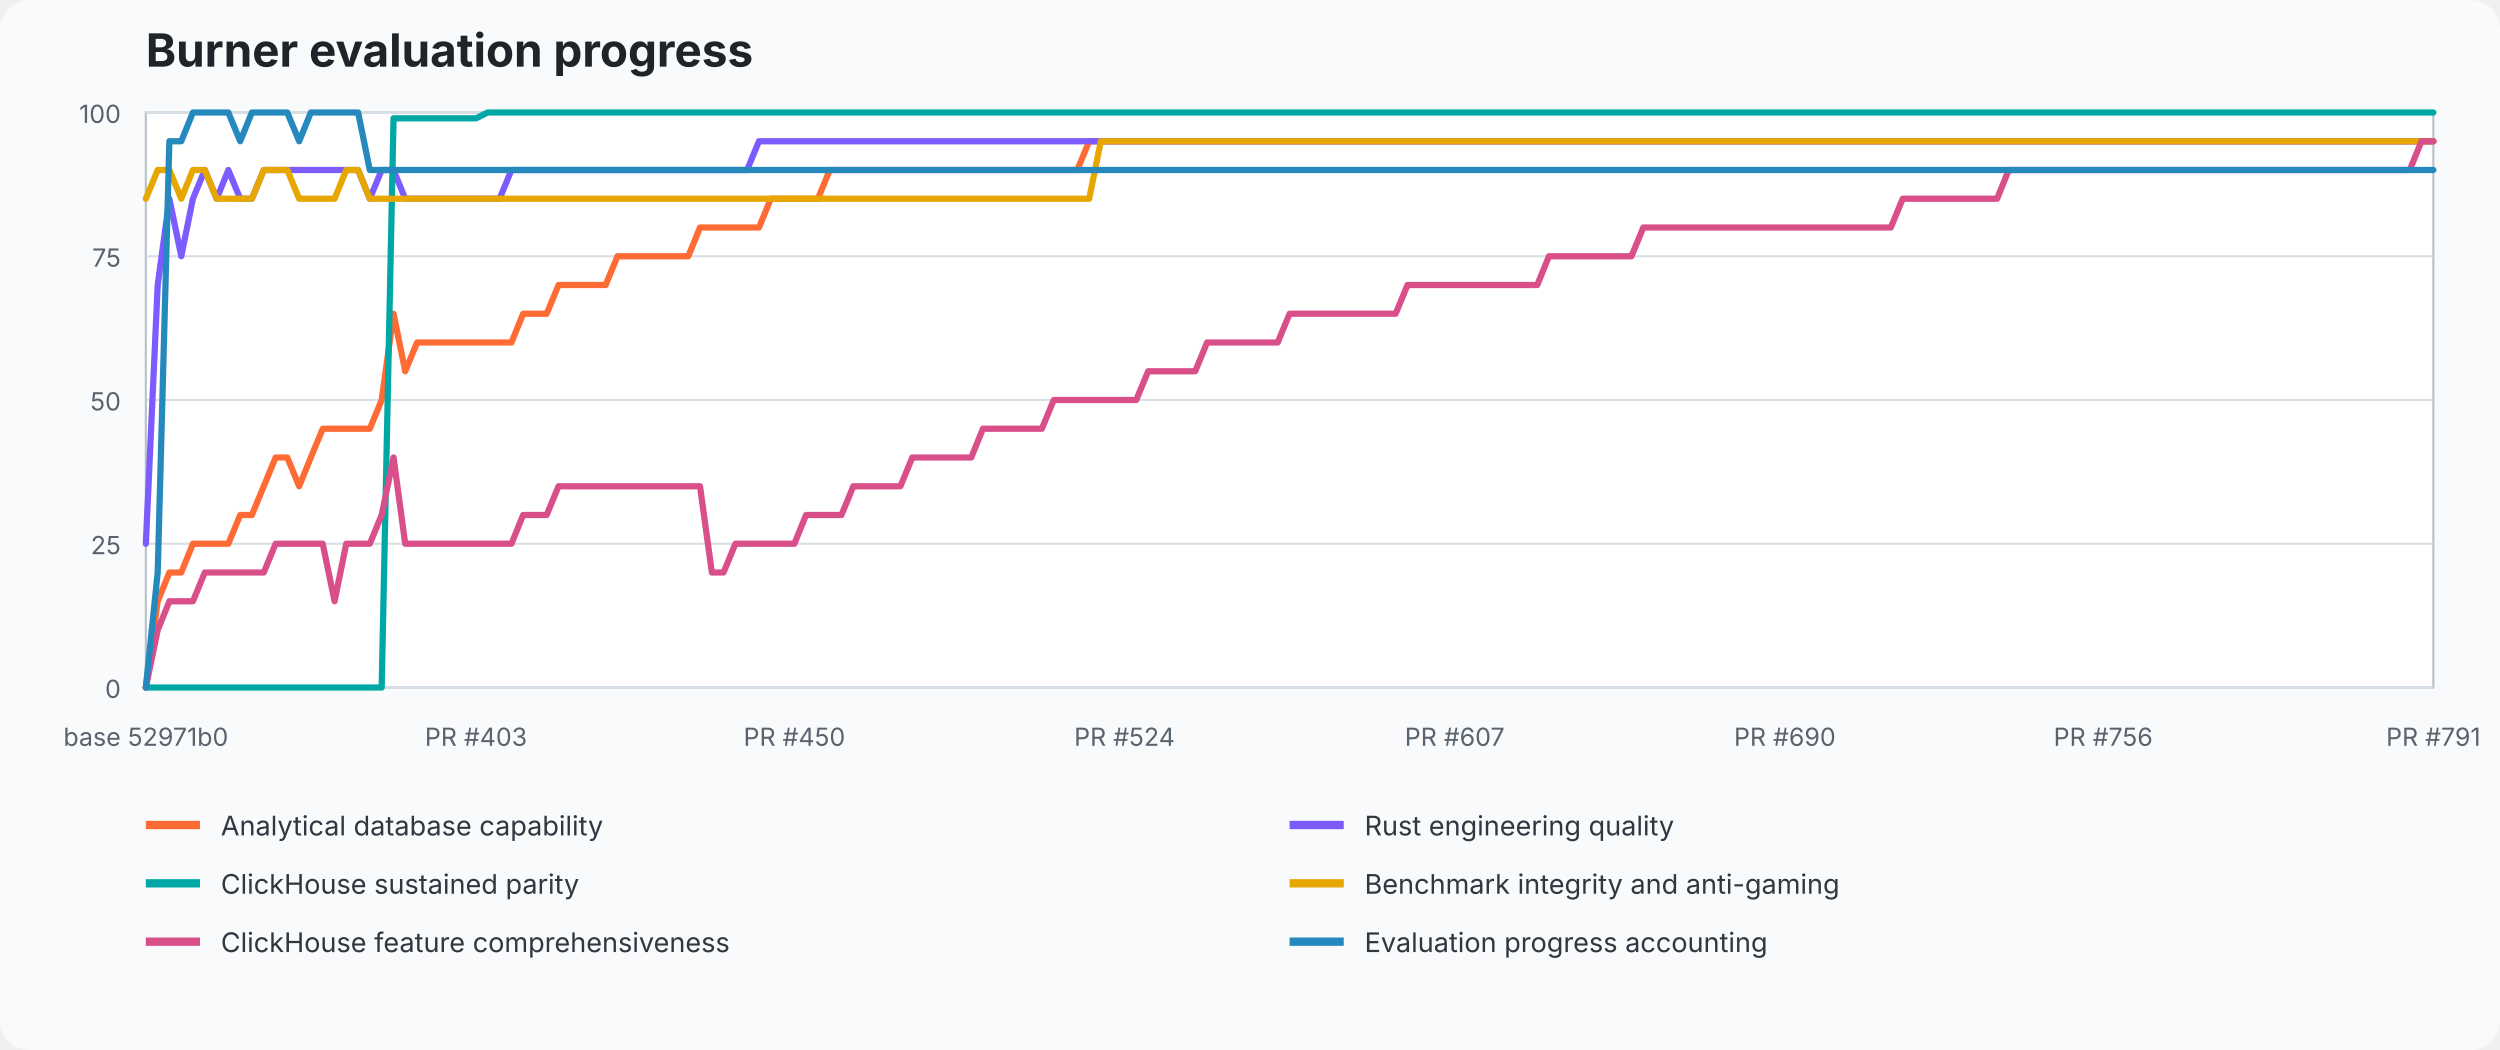
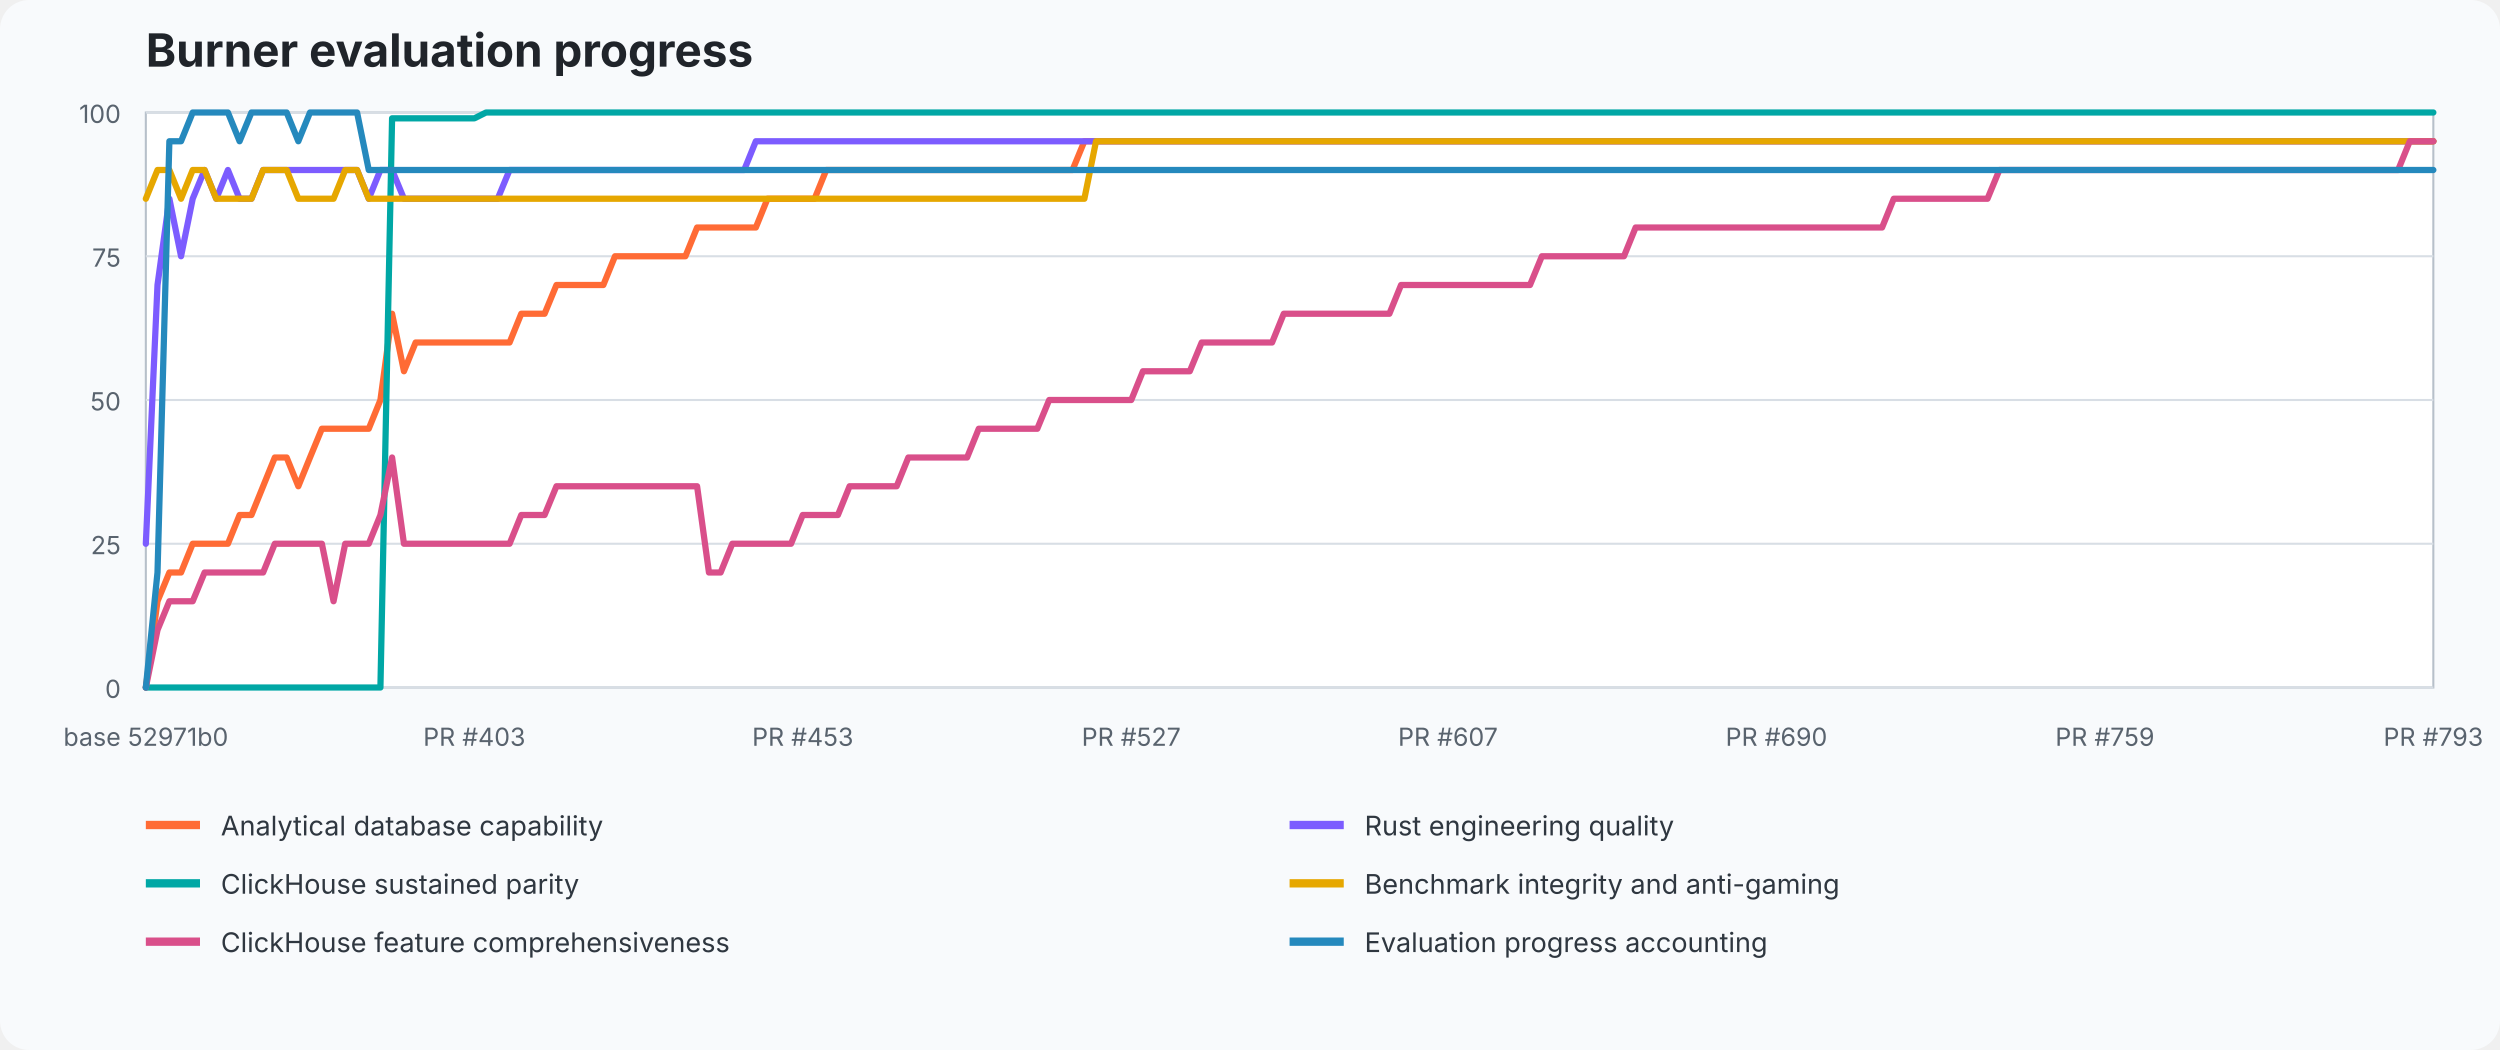
<svg xmlns="http://www.w3.org/2000/svg" width="1200" height="504" viewBox="0 0 1200 504" role="img" aria-labelledby="title desc">
  <style>text{font-family:ui-sans-serif,system-ui,-apple-system,BlinkMacSystemFont,"Segoe UI",sans-serif}.title{font-size:22px;font-weight:700;fill:#20242a}.axis{font-size:12px;fill:#59636e}.legend{font-size:13px;fill:#2f3740}.grid{stroke:#d8dee5;stroke-width:1}.plot{fill:#fff;stroke:#b7c0ca}</style>
  <rect width="100%" height="100%" fill="#f8fafc" rx="14" />
  <text x="70" y="32" class="title">Burner evaluation progress</text>
  <rect x="70" y="54" width="1098" height="276" class="plot" />
  <line x1="70" y1="330" x2="1168" y2="330" class="grid" />
  <text x="58" y="335" text-anchor="end" class="axis">0</text>
  <line x1="70" y1="261" x2="1168" y2="261" class="grid" />
  <text x="58" y="266" text-anchor="end" class="axis">25</text>
  <line x1="70" y1="192" x2="1168" y2="192" class="grid" />
  <text x="58" y="197" text-anchor="end" class="axis">50</text>
  <line x1="70" y1="123" x2="1168" y2="123" class="grid" />
  <text x="58" y="128" text-anchor="end" class="axis">75</text>
  <line x1="70" y1="54" x2="1168" y2="54" class="grid" />
  <text x="58" y="59" text-anchor="end" class="axis">100</text>
-   <polyline points="70.0,330.0 75.7,288.6 81.3,274.8 87.0,274.8 92.6,261.0 98.3,261.0 104.0,261.0 109.6,261.0 115.3,247.2 120.9,247.2 126.6,233.4 132.3,219.6 137.9,219.6 143.6,233.4 149.2,219.6 154.9,205.8 160.6,205.8 166.2,205.8 171.9,205.8 177.5,205.8 183.2,192.0 188.9,150.6 194.5,178.2 200.2,164.4 205.8,164.4 211.5,164.4 217.2,164.4 222.8,164.4 228.5,164.4 234.1,164.4 239.8,164.4 245.5,164.4 251.1,150.6 256.8,150.6 262.4,150.6 268.1,136.8 273.8,136.8 279.4,136.8 285.1,136.8 290.7,136.8 296.4,123.0 302.1,123.0 307.7,123.0 313.4,123.0 319.0,123.0 324.7,123.0 330.4,123.0 336.0,109.2 341.7,109.2 347.3,109.2 353.0,109.2 358.6,109.2 364.3,109.2 370.0,95.4 375.6,95.4 381.3,95.4 386.9,95.4 392.6,95.4 398.3,81.6 403.9,81.6 409.6,81.6 415.2,81.6 420.9,81.6 426.6,81.6 432.2,81.6 437.9,81.6 443.5,81.6 449.2,81.6 454.9,81.6 460.5,81.6 466.2,81.6 471.8,81.6 477.5,81.6 483.2,81.6 488.8,81.6 494.5,81.6 500.1,81.6 505.8,81.6 511.5,81.6 517.1,81.6 522.8,67.8 528.4,67.8 534.1,67.8 539.8,67.8 545.4,67.8 551.1,67.8 556.7,67.8 562.4,67.8 568.1,67.8 573.7,67.8 579.4,67.8 585.0,67.8 590.7,67.8 596.4,67.8 602.0,67.8 607.7,67.8 613.3,67.8 619.0,67.8 624.7,67.8 630.3,67.8 636.0,67.8 641.6,67.8 647.3,67.8 653.0,67.8 658.6,67.8 664.3,67.8 669.9,67.8 675.6,67.8 681.3,67.8 686.9,67.8 692.6,67.8 698.2,67.8 703.9,67.8 709.6,67.8 715.2,67.8 720.9,67.8 726.5,67.8 732.2,67.8 737.9,67.8 743.5,67.8 749.2,67.8 754.8,67.8 760.5,67.8 766.2,67.8 771.8,67.8 777.5,67.8 783.1,67.8 788.8,67.8 794.5,67.8 800.1,67.8 805.8,67.8 811.4,67.8 817.1,67.8 822.8,67.8 828.4,67.8 834.1,67.8 839.7,67.8 845.4,67.8 851.1,67.8 856.7,67.8 862.4,67.8 868.0,67.8 873.7,67.8 879.4,67.8 885.0,67.8 890.7,67.8 896.3,67.8 902.0,67.8 907.6,67.8 913.3,67.8 919.0,67.8 924.6,67.8 930.3,67.8 935.9,67.8 941.6,67.8 947.3,67.8 952.9,67.8 958.6,67.8 964.2,67.8 969.9,67.8 975.6,67.8 981.2,67.8 986.9,67.8 992.5,67.8 998.2,67.8 1003.9,67.8 1009.5,67.8 1015.2,67.8 1020.8,67.8 1026.5,67.8 1032.2,67.8 1037.8,67.8 1043.5,67.8 1049.1,67.8 1054.8,67.8 1060.5,67.8 1066.1,67.8 1071.8,67.8 1077.4,67.8 1083.1,67.8 1088.8,67.8 1094.4,67.8 1100.1,67.8 1105.7,67.8 1111.4,67.8 1117.1,67.8 1122.7,67.8 1128.4,67.8 1134.0,67.8 1139.7,67.8 1145.4,67.8 1151.0,67.8 1156.7,67.8 1162.3,67.8 1168.0,67.8" fill="none" stroke="#ff6b35" stroke-width="3" stroke-linejoin="round" stroke-linecap="round" />
-   <polyline points="70.0,261.0 75.7,136.8 81.3,95.4 87.0,123.0 92.6,95.4 98.3,81.6 104.0,95.4 109.6,81.6 115.3,95.4 120.9,95.4 126.6,81.6 132.3,81.6 137.9,81.6 143.6,81.6 149.2,81.6 154.9,81.6 160.6,81.6 166.2,81.6 171.9,81.6 177.5,95.4 183.2,81.6 188.9,81.6 194.5,95.4 200.2,95.4 205.8,95.4 211.5,95.4 217.2,95.4 222.8,95.4 228.5,95.4 234.1,95.4 239.8,95.4 245.5,81.6 251.1,81.6 256.8,81.6 262.4,81.6 268.1,81.6 273.8,81.6 279.4,81.6 285.1,81.6 290.7,81.6 296.4,81.6 302.1,81.6 307.7,81.6 313.4,81.6 319.0,81.6 324.7,81.6 330.4,81.6 336.0,81.6 341.7,81.6 347.3,81.6 353.0,81.6 358.6,81.6 364.3,67.8 370.0,67.8 375.6,67.8 381.3,67.8 386.9,67.8 392.6,67.8 398.3,67.8 403.9,67.8 409.6,67.8 415.2,67.8 420.9,67.8 426.6,67.8 432.2,67.8 437.9,67.8 443.5,67.8 449.2,67.8 454.9,67.8 460.5,67.8 466.2,67.8 471.8,67.8 477.5,67.8 483.2,67.8 488.8,67.8 494.5,67.8 500.1,67.8 505.8,67.8 511.5,67.8 517.1,67.8 522.8,67.8 528.4,67.8 534.1,67.8 539.8,67.8 545.4,67.8 551.1,67.8 556.7,67.8 562.4,67.8 568.1,67.8 573.7,67.8 579.4,67.8 585.0,67.8 590.7,67.8 596.4,67.8 602.0,67.8 607.7,67.8 613.3,67.8 619.0,67.8 624.7,67.8 630.3,67.8 636.0,67.8 641.6,67.8 647.3,67.8 653.0,67.8 658.6,67.8 664.3,67.8 669.9,67.8 675.6,67.8 681.3,67.8 686.9,67.8 692.6,67.8 698.2,67.8 703.9,67.8 709.6,67.8 715.2,67.8 720.9,67.8 726.5,67.8 732.2,67.8 737.9,67.8 743.5,67.8 749.2,67.8 754.8,67.8 760.5,67.8 766.2,67.8 771.8,67.8 777.5,67.8 783.1,67.8 788.8,67.8 794.5,67.8 800.1,67.8 805.8,67.8 811.4,67.8 817.1,67.8 822.8,67.8 828.4,67.8 834.1,67.8 839.7,67.8 845.4,67.8 851.1,67.8 856.7,67.8 862.4,67.8 868.0,67.8 873.7,67.8 879.4,67.8 885.0,67.8 890.7,67.8 896.3,67.8 902.0,67.8 907.6,67.8 913.3,67.8 919.0,67.8 924.6,67.8 930.3,67.8 935.9,67.8 941.6,67.8 947.3,67.8 952.9,67.8 958.6,67.8 964.2,67.8 969.9,67.8 975.6,67.8 981.2,67.8 986.9,67.8 992.5,67.8 998.2,67.8 1003.9,67.8 1009.5,67.8 1015.2,67.8 1020.8,67.8 1026.5,67.8 1032.2,67.8 1037.8,67.8 1043.5,67.8 1049.1,67.8 1054.8,67.8 1060.5,67.8 1066.1,67.8 1071.8,67.8 1077.4,67.8 1083.1,67.8 1088.8,67.8 1094.4,67.8 1100.1,67.8 1105.7,67.8 1111.4,67.8 1117.1,67.8 1122.7,67.8 1128.4,67.8 1134.0,67.8 1139.7,67.8 1145.4,67.8 1151.0,67.8 1156.7,67.8 1162.3,67.8 1168.0,67.8" fill="none" stroke="#7c5cff" stroke-width="3" stroke-linejoin="round" stroke-linecap="round" />
-   <polyline points="70.0,330.0 75.7,330.0 81.3,330.0 87.0,330.0 92.6,330.0 98.3,330.0 104.0,330.0 109.6,330.0 115.3,330.0 120.9,330.0 126.6,330.0 132.3,330.0 137.9,330.0 143.6,330.0 149.2,330.0 154.9,330.0 160.6,330.0 166.2,330.0 171.9,330.0 177.5,330.0 183.2,330.0 188.9,56.8 194.5,56.8 200.2,56.8 205.8,56.8 211.5,56.8 217.2,56.8 222.8,56.8 228.5,56.8 234.1,54.0 239.8,54.0 245.5,54.0 251.1,54.0 256.8,54.0 262.4,54.0 268.1,54.0 273.8,54.0 279.4,54.0 285.1,54.0 290.7,54.0 296.4,54.0 302.1,54.0 307.7,54.0 313.4,54.0 319.0,54.0 324.7,54.0 330.4,54.0 336.0,54.0 341.7,54.0 347.3,54.0 353.0,54.0 358.6,54.0 364.3,54.0 370.0,54.0 375.6,54.0 381.3,54.0 386.9,54.0 392.6,54.0 398.3,54.0 403.9,54.0 409.6,54.0 415.2,54.0 420.9,54.0 426.6,54.0 432.2,54.0 437.9,54.0 443.5,54.0 449.2,54.0 454.9,54.0 460.5,54.0 466.2,54.0 471.8,54.0 477.5,54.0 483.2,54.0 488.8,54.0 494.5,54.0 500.1,54.0 505.8,54.0 511.5,54.0 517.1,54.0 522.8,54.0 528.4,54.0 534.1,54.0 539.8,54.0 545.4,54.0 551.1,54.0 556.7,54.0 562.4,54.0 568.1,54.0 573.7,54.0 579.4,54.0 585.0,54.0 590.7,54.0 596.4,54.0 602.0,54.0 607.7,54.0 613.3,54.0 619.0,54.0 624.7,54.0 630.3,54.0 636.0,54.0 641.6,54.0 647.3,54.0 653.0,54.0 658.6,54.0 664.3,54.0 669.9,54.0 675.6,54.0 681.3,54.0 686.9,54.0 692.6,54.0 698.2,54.0 703.9,54.0 709.6,54.0 715.2,54.0 720.9,54.0 726.5,54.0 732.2,54.0 737.9,54.0 743.5,54.0 749.2,54.0 754.8,54.0 760.5,54.0 766.2,54.0 771.8,54.0 777.5,54.0 783.1,54.0 788.8,54.0 794.5,54.0 800.1,54.0 805.8,54.0 811.4,54.0 817.1,54.0 822.8,54.0 828.4,54.0 834.1,54.0 839.7,54.0 845.4,54.0 851.1,54.0 856.7,54.0 862.4,54.0 868.0,54.0 873.7,54.0 879.4,54.0 885.0,54.0 890.7,54.0 896.3,54.0 902.0,54.0 907.6,54.0 913.3,54.0 919.0,54.0 924.6,54.0 930.3,54.0 935.9,54.0 941.6,54.0 947.3,54.0 952.9,54.0 958.6,54.0 964.2,54.0 969.9,54.0 975.6,54.0 981.2,54.0 986.9,54.0 992.5,54.0 998.2,54.0 1003.9,54.0 1009.5,54.0 1015.2,54.0 1020.8,54.0 1026.5,54.0 1032.2,54.0 1037.8,54.0 1043.5,54.0 1049.1,54.0 1054.8,54.0 1060.5,54.0 1066.1,54.0 1071.8,54.0 1077.4,54.0 1083.1,54.0 1088.8,54.0 1094.4,54.0 1100.1,54.0 1105.7,54.0 1111.4,54.0 1117.1,54.0 1122.7,54.0 1128.4,54.0 1134.0,54.0 1139.7,54.0 1145.4,54.0 1151.0,54.0 1156.7,54.0 1162.3,54.0 1168.0,54.0" fill="none" stroke="#00a7a5" stroke-width="3" stroke-linejoin="round" stroke-linecap="round" />
-   <polyline points="70.0,95.4 75.7,81.6 81.3,81.6 87.0,95.4 92.6,81.6 98.3,81.6 104.0,95.4 109.6,95.4 115.3,95.4 120.9,95.4 126.6,81.6 132.3,81.6 137.9,81.6 143.6,95.4 149.2,95.4 154.9,95.4 160.6,95.4 166.2,81.6 171.9,81.6 177.5,95.4 183.2,95.4 188.9,95.4 194.5,95.4 200.2,95.4 205.8,95.4 211.5,95.4 217.2,95.4 222.8,95.4 228.5,95.4 234.1,95.4 239.8,95.4 245.5,95.4 251.1,95.4 256.8,95.4 262.4,95.4 268.1,95.4 273.8,95.4 279.4,95.4 285.1,95.4 290.7,95.4 296.4,95.4 302.1,95.4 307.7,95.4 313.4,95.4 319.0,95.4 324.7,95.4 330.4,95.4 336.0,95.4 341.7,95.4 347.3,95.4 353.0,95.4 358.6,95.4 364.3,95.4 370.0,95.4 375.6,95.4 381.3,95.4 386.9,95.4 392.6,95.4 398.3,95.4 403.9,95.4 409.6,95.4 415.2,95.4 420.9,95.4 426.6,95.4 432.2,95.4 437.9,95.4 443.5,95.4 449.2,95.4 454.9,95.4 460.5,95.4 466.2,95.4 471.8,95.4 477.5,95.4 483.2,95.4 488.8,95.4 494.5,95.4 500.1,95.4 505.8,95.4 511.5,95.4 517.1,95.4 522.8,95.4 528.4,67.8 534.1,67.8 539.8,67.8 545.4,67.8 551.1,67.8 556.7,67.8 562.4,67.8 568.1,67.8 573.7,67.8 579.4,67.8 585.0,67.8 590.7,67.8 596.4,67.8 602.0,67.8 607.7,67.8 613.3,67.8 619.0,67.8 624.7,67.8 630.3,67.8 636.0,67.8 641.6,67.8 647.3,67.8 653.0,67.8 658.6,67.8 664.3,67.8 669.9,67.8 675.6,67.8 681.3,67.8 686.9,67.8 692.6,67.8 698.2,67.8 703.9,67.8 709.6,67.8 715.2,67.8 720.9,67.8 726.5,67.8 732.2,67.8 737.9,67.8 743.5,67.8 749.2,67.8 754.8,67.8 760.5,67.8 766.2,67.8 771.8,67.8 777.5,67.8 783.1,67.8 788.8,67.8 794.5,67.8 800.1,67.8 805.8,67.8 811.4,67.8 817.1,67.8 822.8,67.8 828.4,67.8 834.1,67.8 839.7,67.8 845.4,67.8 851.1,67.8 856.7,67.8 862.4,67.8 868.0,67.8 873.7,67.8 879.4,67.8 885.0,67.8 890.7,67.8 896.3,67.8 902.0,67.8 907.6,67.8 913.3,67.8 919.0,67.8 924.6,67.8 930.3,67.8 935.9,67.8 941.6,67.8 947.3,67.8 952.9,67.8 958.6,67.8 964.2,67.8 969.9,67.8 975.6,67.8 981.2,67.8 986.9,67.8 992.5,67.8 998.2,67.8 1003.9,67.8 1009.5,67.8 1015.2,67.8 1020.8,67.8 1026.5,67.8 1032.2,67.8 1037.8,67.8 1043.5,67.8 1049.1,67.8 1054.8,67.8 1060.5,67.8 1066.1,67.8 1071.8,67.8 1077.4,67.8 1083.1,67.8 1088.8,67.8 1094.4,67.8 1100.1,67.8 1105.7,67.8 1111.4,67.8 1117.1,67.8 1122.7,67.8 1128.4,67.8 1134.0,67.8 1139.7,67.8 1145.4,67.8 1151.0,67.8 1156.7,67.8 1162.3,67.8 1168.0,67.8" fill="none" stroke="#e6a700" stroke-width="3" stroke-linejoin="round" stroke-linecap="round" />
-   <polyline points="70.0,330.0 75.7,302.4 81.3,288.6 87.0,288.6 92.6,288.6 98.3,274.8 104.0,274.8 109.6,274.8 115.3,274.8 120.9,274.8 126.6,274.8 132.3,261.0 137.9,261.0 143.6,261.0 149.2,261.0 154.9,261.0 160.6,288.6 166.2,261.0 171.9,261.0 177.5,261.0 183.2,247.2 188.9,219.6 194.5,261.0 200.2,261.0 205.8,261.0 211.5,261.0 217.2,261.0 222.8,261.0 228.5,261.0 234.1,261.0 239.8,261.0 245.5,261.0 251.1,247.2 256.8,247.2 262.4,247.2 268.1,233.4 273.8,233.4 279.4,233.4 285.1,233.4 290.7,233.4 296.4,233.4 302.1,233.4 307.7,233.4 313.4,233.4 319.0,233.4 324.7,233.4 330.4,233.4 336.0,233.4 341.7,274.8 347.3,274.8 353.0,261.0 358.6,261.0 364.3,261.0 370.0,261.0 375.6,261.0 381.3,261.0 386.9,247.2 392.6,247.2 398.3,247.2 403.9,247.2 409.6,233.4 415.2,233.4 420.9,233.4 426.6,233.4 432.2,233.4 437.9,219.6 443.5,219.6 449.2,219.6 454.9,219.6 460.5,219.6 466.2,219.6 471.8,205.8 477.5,205.8 483.2,205.8 488.8,205.8 494.5,205.8 500.1,205.8 505.8,192.0 511.5,192.0 517.1,192.0 522.8,192.0 528.4,192.0 534.1,192.0 539.8,192.0 545.4,192.0 551.1,178.2 556.7,178.2 562.4,178.2 568.1,178.2 573.7,178.2 579.4,164.4 585.0,164.4 590.7,164.4 596.4,164.4 602.0,164.4 607.7,164.4 613.3,164.4 619.0,150.6 624.7,150.6 630.3,150.6 636.0,150.6 641.6,150.6 647.3,150.6 653.0,150.6 658.6,150.6 664.3,150.6 669.9,150.6 675.6,136.8 681.3,136.8 686.9,136.8 692.6,136.8 698.2,136.8 703.9,136.8 709.6,136.8 715.2,136.8 720.9,136.8 726.5,136.8 732.2,136.8 737.9,136.8 743.5,123.0 749.2,123.0 754.8,123.0 760.5,123.0 766.2,123.0 771.8,123.0 777.5,123.0 783.1,123.0 788.8,109.2 794.5,109.2 800.1,109.2 805.8,109.2 811.4,109.2 817.1,109.2 822.8,109.2 828.4,109.2 834.1,109.2 839.7,109.2 845.4,109.2 851.1,109.2 856.7,109.2 862.4,109.2 868.0,109.2 873.7,109.2 879.4,109.2 885.0,109.2 890.7,109.2 896.3,109.2 902.0,109.2 907.6,109.2 913.3,95.4 919.0,95.4 924.6,95.4 930.3,95.4 935.9,95.4 941.6,95.4 947.3,95.4 952.9,95.4 958.6,95.4 964.2,81.6 969.9,81.6 975.6,81.6 981.2,81.6 986.9,81.6 992.5,81.6 998.2,81.6 1003.9,81.6 1009.5,81.6 1015.2,81.6 1020.8,81.6 1026.5,81.6 1032.2,81.6 1037.8,81.6 1043.5,81.6 1049.1,81.6 1054.8,81.6 1060.5,81.6 1066.1,81.6 1071.8,81.6 1077.4,81.6 1083.1,81.6 1088.8,81.6 1094.4,81.6 1100.1,81.6 1105.7,81.6 1111.4,81.6 1117.1,81.6 1122.7,81.6 1128.4,81.6 1134.0,81.6 1139.7,81.6 1145.4,81.6 1151.0,81.6 1156.7,81.6 1162.3,67.8 1168.0,67.8" fill="none" stroke="#d94f8a" stroke-width="3" stroke-linejoin="round" stroke-linecap="round" />
-   <polyline points="70.0,330.0 75.7,274.8 81.3,67.8 87.0,67.8 92.6,54.0 98.3,54.0 104.0,54.0 109.6,54.0 115.3,67.8 120.9,54.0 126.6,54.0 132.3,54.0 137.9,54.0 143.6,67.8 149.2,54.0 154.9,54.0 160.6,54.0 166.2,54.0 171.9,54.0 177.5,81.6 183.2,81.6 188.9,81.6 194.5,81.6 200.2,81.6 205.8,81.6 211.5,81.6 217.2,81.6 222.8,81.6 228.5,81.6 234.1,81.6 239.8,81.6 245.5,81.6 251.1,81.6 256.8,81.6 262.4,81.6 268.1,81.6 273.8,81.6 279.4,81.6 285.1,81.6 290.7,81.6 296.4,81.6 302.1,81.6 307.7,81.6 313.4,81.6 319.0,81.6 324.7,81.6 330.4,81.6 336.0,81.6 341.7,81.6 347.3,81.6 353.0,81.6 358.6,81.6 364.3,81.6 370.0,81.6 375.6,81.6 381.3,81.6 386.9,81.6 392.6,81.6 398.3,81.6 403.9,81.6 409.6,81.6 415.2,81.6 420.9,81.6 426.6,81.6 432.2,81.6 437.9,81.6 443.5,81.6 449.2,81.6 454.9,81.6 460.5,81.6 466.2,81.6 471.8,81.6 477.5,81.6 483.2,81.6 488.8,81.6 494.5,81.6 500.1,81.6 505.8,81.6 511.5,81.6 517.1,81.6 522.8,81.6 528.4,81.6 534.1,81.6 539.8,81.6 545.4,81.6 551.1,81.6 556.7,81.6 562.4,81.6 568.1,81.6 573.7,81.6 579.4,81.6 585.0,81.6 590.7,81.6 596.4,81.6 602.0,81.6 607.7,81.6 613.3,81.6 619.0,81.6 624.7,81.6 630.3,81.6 636.0,81.6 641.6,81.6 647.3,81.6 653.0,81.6 658.6,81.6 664.3,81.6 669.9,81.6 675.6,81.6 681.3,81.6 686.9,81.6 692.6,81.6 698.2,81.6 703.9,81.6 709.6,81.6 715.2,81.6 720.9,81.6 726.5,81.6 732.2,81.6 737.9,81.6 743.5,81.6 749.2,81.6 754.8,81.6 760.5,81.6 766.2,81.6 771.8,81.6 777.5,81.6 783.1,81.6 788.8,81.6 794.5,81.6 800.1,81.6 805.8,81.6 811.4,81.6 817.1,81.6 822.8,81.6 828.4,81.6 834.1,81.6 839.7,81.6 845.4,81.6 851.1,81.6 856.7,81.6 862.4,81.6 868.0,81.6 873.7,81.6 879.4,81.6 885.0,81.6 890.7,81.6 896.3,81.6 902.0,81.6 907.6,81.6 913.3,81.6 919.0,81.6 924.6,81.6 930.3,81.6 935.9,81.6 941.6,81.6 947.3,81.6 952.9,81.6 958.6,81.6 964.2,81.6 969.9,81.6 975.6,81.6 981.2,81.6 986.9,81.6 992.5,81.6 998.2,81.6 1003.9,81.6 1009.5,81.6 1015.2,81.6 1020.8,81.6 1026.5,81.6 1032.2,81.6 1037.8,81.6 1043.5,81.6 1049.1,81.6 1054.8,81.6 1060.5,81.6 1066.1,81.6 1071.8,81.6 1077.4,81.6 1083.1,81.6 1088.8,81.6 1094.4,81.6 1100.1,81.6 1105.7,81.6 1111.4,81.6 1117.1,81.6 1122.7,81.6 1128.4,81.6 1134.0,81.6 1139.7,81.6 1145.4,81.6 1151.0,81.6 1156.7,81.6 1162.3,81.6 1168.0,81.6" fill="none" stroke="#2589bd" stroke-width="3" stroke-linejoin="round" stroke-linecap="round" />
+   <polyline points="70.0,330.0 75.6,288.6 81.3,274.8 86.9,274.8 92.5,261.0 98.2,261.0 103.8,261.0 109.4,261.0 115.0,247.2 120.7,247.2 126.3,233.4 131.9,219.6 137.6,219.6 143.2,233.4 148.8,219.6 154.5,205.8 160.1,205.8 165.7,205.8 171.4,205.8 177.0,205.8 182.6,192.0 188.2,150.6 193.9,178.2 199.5,164.4 205.1,164.4 210.8,164.4 216.4,164.4 222.0,164.4 227.7,164.4 233.3,164.4 238.9,164.4 244.6,164.4 250.2,150.6 255.8,150.6 261.4,150.6 267.1,136.8 272.7,136.8 278.3,136.8 284.0,136.8 289.6,136.8 295.2,123.0 300.9,123.0 306.5,123.0 312.1,123.0 317.8,123.0 323.4,123.0 329.0,123.0 334.6,109.2 340.3,109.2 345.9,109.2 351.5,109.2 357.2,109.2 362.8,109.2 368.4,95.4 374.1,95.4 379.7,95.4 385.3,95.4 391.0,95.4 396.6,81.6 402.2,81.6 407.8,81.6 413.5,81.6 419.1,81.6 424.7,81.6 430.4,81.6 436.0,81.6 441.6,81.6 447.3,81.6 452.9,81.6 458.5,81.6 464.2,81.6 469.8,81.6 475.4,81.6 481.0,81.6 486.7,81.6 492.3,81.6 497.9,81.6 503.6,81.6 509.2,81.6 514.8,81.6 520.5,67.8 526.1,67.8 531.7,67.8 537.4,67.8 543.0,67.8 548.6,67.8 554.2,67.8 559.9,67.8 565.5,67.8 571.1,67.8 576.8,67.8 582.4,67.8 588.0,67.8 593.7,67.8 599.3,67.8 604.9,67.8 610.6,67.8 616.2,67.8 621.8,67.8 627.4,67.8 633.1,67.8 638.7,67.8 644.3,67.8 650.0,67.8 655.6,67.8 661.2,67.8 666.9,67.8 672.5,67.8 678.1,67.8 683.8,67.8 689.4,67.8 695.0,67.8 700.6,67.8 706.3,67.8 711.9,67.8 717.5,67.8 723.2,67.8 728.8,67.8 734.4,67.8 740.1,67.8 745.7,67.8 751.3,67.8 757.0,67.8 762.6,67.8 768.2,67.8 773.8,67.8 779.5,67.8 785.1,67.8 790.7,67.8 796.4,67.8 802.0,67.8 807.6,67.8 813.3,67.8 818.9,67.8 824.5,67.8 830.2,67.8 835.8,67.8 841.4,67.8 847.0,67.8 852.7,67.8 858.3,67.8 863.9,67.8 869.6,67.8 875.2,67.8 880.8,67.8 886.5,67.8 892.1,67.8 897.7,67.8 903.4,67.8 909.0,67.8 914.6,67.8 920.2,67.8 925.9,67.8 931.5,67.8 937.1,67.8 942.8,67.8 948.4,67.8 954.0,67.8 959.7,67.8 965.3,67.8 970.9,67.8 976.6,67.8 982.2,67.8 987.8,67.8 993.4,67.8 999.1,67.8 1004.7,67.8 1010.3,67.8 1016.0,67.8 1021.6,67.8 1027.2,67.8 1032.9,67.8 1038.5,67.8 1044.1,67.8 1049.8,67.8 1055.4,67.8 1061.0,67.8 1066.6,67.8 1072.3,67.8 1077.9,67.8 1083.5,67.8 1089.2,67.8 1094.8,67.8 1100.4,67.8 1106.1,67.8 1111.7,67.8 1117.3,67.8 1123.0,67.8 1128.6,67.8 1134.2,67.8 1139.8,67.8 1145.5,67.8 1151.1,67.8 1156.7,67.8 1162.4,67.8 1168.0,67.8" fill="none" stroke="#ff6b35" stroke-width="3" stroke-linejoin="round" stroke-linecap="round" />
+   <polyline points="70.0,261.0 75.6,136.8 81.3,95.4 86.9,123.0 92.5,95.4 98.2,81.6 103.8,95.4 109.4,81.6 115.0,95.4 120.7,95.4 126.3,81.6 131.9,81.6 137.6,81.6 143.2,81.6 148.8,81.6 154.5,81.6 160.1,81.6 165.7,81.6 171.4,81.6 177.0,95.4 182.6,81.6 188.2,81.6 193.9,95.4 199.5,95.4 205.1,95.4 210.8,95.4 216.4,95.4 222.0,95.4 227.7,95.4 233.3,95.4 238.9,95.4 244.6,81.6 250.2,81.6 255.8,81.6 261.4,81.6 267.1,81.6 272.7,81.6 278.3,81.6 284.0,81.6 289.6,81.6 295.2,81.6 300.9,81.6 306.5,81.6 312.1,81.6 317.8,81.6 323.4,81.6 329.0,81.6 334.6,81.6 340.3,81.6 345.9,81.6 351.5,81.6 357.2,81.6 362.8,67.8 368.4,67.8 374.1,67.8 379.7,67.8 385.3,67.8 391.0,67.8 396.6,67.8 402.2,67.8 407.8,67.8 413.5,67.8 419.1,67.8 424.7,67.8 430.4,67.8 436.0,67.8 441.6,67.8 447.3,67.8 452.9,67.8 458.5,67.8 464.2,67.8 469.8,67.8 475.4,67.8 481.0,67.8 486.7,67.8 492.3,67.8 497.9,67.8 503.6,67.8 509.2,67.8 514.8,67.8 520.5,67.8 526.1,67.8 531.7,67.8 537.4,67.8 543.0,67.8 548.6,67.8 554.2,67.8 559.9,67.8 565.5,67.8 571.1,67.8 576.8,67.8 582.4,67.8 588.0,67.8 593.7,67.8 599.3,67.8 604.9,67.8 610.6,67.8 616.2,67.8 621.8,67.8 627.4,67.8 633.1,67.8 638.7,67.8 644.3,67.8 650.0,67.8 655.6,67.8 661.2,67.8 666.9,67.8 672.5,67.8 678.1,67.8 683.8,67.8 689.4,67.8 695.0,67.8 700.6,67.8 706.3,67.8 711.9,67.8 717.5,67.8 723.2,67.8 728.8,67.8 734.4,67.8 740.1,67.8 745.7,67.8 751.3,67.8 757.0,67.8 762.6,67.8 768.2,67.8 773.8,67.8 779.5,67.8 785.1,67.8 790.7,67.8 796.4,67.8 802.0,67.8 807.6,67.8 813.3,67.8 818.9,67.8 824.5,67.8 830.2,67.8 835.8,67.8 841.4,67.8 847.0,67.8 852.7,67.8 858.3,67.8 863.9,67.8 869.6,67.8 875.2,67.8 880.8,67.8 886.5,67.8 892.1,67.8 897.7,67.8 903.4,67.8 909.0,67.8 914.6,67.8 920.2,67.8 925.9,67.8 931.5,67.8 937.1,67.8 942.8,67.8 948.4,67.8 954.0,67.8 959.7,67.8 965.3,67.8 970.9,67.8 976.6,67.8 982.2,67.8 987.8,67.8 993.4,67.8 999.1,67.8 1004.7,67.8 1010.3,67.8 1016.0,67.8 1021.6,67.8 1027.2,67.8 1032.9,67.8 1038.5,67.8 1044.1,67.8 1049.8,67.8 1055.4,67.8 1061.0,67.8 1066.6,67.8 1072.3,67.8 1077.9,67.8 1083.5,67.8 1089.2,67.8 1094.8,67.8 1100.4,67.8 1106.1,67.8 1111.7,67.8 1117.3,67.8 1123.0,67.8 1128.6,67.8 1134.2,67.8 1139.8,67.8 1145.5,67.8 1151.1,67.8 1156.7,67.8 1162.4,67.8 1168.0,67.8" fill="none" stroke="#7c5cff" stroke-width="3" stroke-linejoin="round" stroke-linecap="round" />
+   <polyline points="70.0,330.0 75.6,330.0 81.3,330.0 86.9,330.0 92.5,330.0 98.2,330.0 103.8,330.0 109.4,330.0 115.0,330.0 120.7,330.0 126.3,330.0 131.9,330.0 137.6,330.0 143.2,330.0 148.8,330.0 154.5,330.0 160.1,330.0 165.7,330.0 171.4,330.0 177.0,330.0 182.6,330.0 188.2,56.8 193.9,56.8 199.5,56.8 205.1,56.8 210.8,56.8 216.4,56.8 222.0,56.8 227.7,56.8 233.3,54.0 238.9,54.0 244.6,54.0 250.2,54.0 255.8,54.0 261.4,54.0 267.1,54.0 272.7,54.0 278.3,54.0 284.0,54.0 289.6,54.0 295.2,54.0 300.9,54.0 306.5,54.0 312.1,54.0 317.8,54.0 323.4,54.0 329.0,54.0 334.6,54.0 340.3,54.0 345.9,54.0 351.5,54.0 357.2,54.0 362.8,54.0 368.4,54.0 374.1,54.0 379.7,54.0 385.3,54.0 391.0,54.0 396.6,54.0 402.2,54.0 407.8,54.0 413.5,54.0 419.1,54.0 424.7,54.0 430.4,54.0 436.0,54.0 441.6,54.0 447.3,54.0 452.9,54.0 458.5,54.0 464.2,54.0 469.8,54.0 475.4,54.0 481.0,54.0 486.7,54.0 492.3,54.0 497.9,54.0 503.6,54.0 509.2,54.0 514.8,54.0 520.5,54.0 526.1,54.0 531.7,54.0 537.4,54.0 543.0,54.0 548.6,54.0 554.2,54.0 559.9,54.0 565.5,54.0 571.1,54.0 576.8,54.0 582.4,54.0 588.0,54.0 593.7,54.0 599.3,54.0 604.9,54.0 610.6,54.0 616.2,54.0 621.8,54.0 627.4,54.0 633.1,54.0 638.7,54.0 644.3,54.0 650.0,54.0 655.6,54.0 661.2,54.0 666.9,54.0 672.5,54.0 678.1,54.0 683.8,54.0 689.4,54.0 695.0,54.0 700.6,54.0 706.3,54.0 711.9,54.0 717.5,54.0 723.2,54.0 728.8,54.0 734.4,54.0 740.1,54.0 745.7,54.0 751.3,54.0 757.0,54.0 762.6,54.0 768.2,54.0 773.8,54.0 779.5,54.0 785.1,54.0 790.7,54.0 796.4,54.0 802.0,54.0 807.6,54.0 813.3,54.0 818.9,54.0 824.5,54.0 830.2,54.0 835.8,54.0 841.4,54.0 847.0,54.0 852.7,54.0 858.3,54.0 863.9,54.0 869.6,54.0 875.2,54.0 880.8,54.0 886.5,54.0 892.1,54.0 897.7,54.0 903.4,54.0 909.0,54.0 914.6,54.0 920.2,54.0 925.9,54.0 931.5,54.0 937.1,54.0 942.8,54.0 948.4,54.0 954.0,54.0 959.7,54.0 965.3,54.0 970.9,54.0 976.6,54.0 982.2,54.0 987.8,54.0 993.4,54.0 999.1,54.0 1004.7,54.0 1010.3,54.0 1016.0,54.0 1021.6,54.0 1027.2,54.0 1032.9,54.0 1038.5,54.0 1044.1,54.0 1049.8,54.0 1055.4,54.0 1061.0,54.0 1066.6,54.0 1072.3,54.0 1077.9,54.0 1083.5,54.0 1089.2,54.0 1094.8,54.0 1100.4,54.0 1106.1,54.0 1111.7,54.0 1117.3,54.0 1123.0,54.0 1128.6,54.0 1134.2,54.0 1139.8,54.0 1145.5,54.0 1151.1,54.0 1156.7,54.0 1162.4,54.0 1168.0,54.0" fill="none" stroke="#00a7a5" stroke-width="3" stroke-linejoin="round" stroke-linecap="round" />
+   <polyline points="70.0,95.4 75.6,81.6 81.3,81.6 86.9,95.4 92.5,81.6 98.2,81.6 103.8,95.4 109.4,95.4 115.0,95.4 120.7,95.4 126.3,81.6 131.9,81.6 137.6,81.6 143.2,95.4 148.8,95.4 154.5,95.4 160.1,95.4 165.7,81.6 171.4,81.6 177.0,95.4 182.6,95.4 188.2,95.4 193.9,95.4 199.5,95.4 205.1,95.4 210.8,95.4 216.4,95.4 222.0,95.4 227.7,95.4 233.3,95.4 238.9,95.4 244.6,95.4 250.2,95.4 255.8,95.4 261.4,95.4 267.1,95.4 272.7,95.4 278.3,95.4 284.0,95.4 289.6,95.4 295.2,95.4 300.9,95.4 306.5,95.4 312.1,95.4 317.8,95.4 323.4,95.4 329.0,95.4 334.6,95.4 340.3,95.4 345.9,95.4 351.5,95.4 357.2,95.4 362.8,95.4 368.4,95.4 374.1,95.4 379.7,95.4 385.3,95.4 391.0,95.4 396.6,95.4 402.2,95.4 407.8,95.4 413.5,95.4 419.1,95.4 424.7,95.4 430.4,95.4 436.0,95.4 441.6,95.4 447.3,95.4 452.9,95.4 458.5,95.4 464.2,95.4 469.8,95.4 475.4,95.4 481.0,95.4 486.7,95.4 492.3,95.4 497.9,95.4 503.6,95.4 509.2,95.4 514.8,95.4 520.5,95.4 526.1,67.8 531.7,67.8 537.4,67.8 543.0,67.8 548.6,67.8 554.2,67.8 559.9,67.8 565.5,67.8 571.1,67.8 576.8,67.8 582.4,67.8 588.0,67.8 593.7,67.8 599.3,67.8 604.9,67.8 610.6,67.8 616.2,67.8 621.8,67.8 627.4,67.8 633.1,67.8 638.7,67.8 644.3,67.8 650.0,67.8 655.6,67.8 661.2,67.8 666.9,67.8 672.5,67.8 678.1,67.8 683.8,67.8 689.4,67.8 695.0,67.8 700.6,67.8 706.3,67.8 711.9,67.8 717.5,67.8 723.2,67.8 728.8,67.8 734.4,67.8 740.1,67.8 745.7,67.8 751.3,67.8 757.0,67.8 762.6,67.8 768.2,67.8 773.8,67.8 779.5,67.8 785.1,67.8 790.7,67.8 796.4,67.8 802.0,67.8 807.6,67.8 813.3,67.8 818.9,67.8 824.5,67.8 830.2,67.8 835.8,67.8 841.4,67.8 847.0,67.8 852.7,67.8 858.3,67.8 863.9,67.8 869.6,67.8 875.2,67.8 880.8,67.8 886.5,67.8 892.1,67.8 897.7,67.8 903.4,67.8 909.0,67.8 914.6,67.8 920.2,67.8 925.9,67.8 931.5,67.8 937.1,67.8 942.8,67.8 948.4,67.8 954.0,67.8 959.7,67.8 965.3,67.8 970.9,67.8 976.6,67.8 982.2,67.8 987.8,67.8 993.4,67.8 999.1,67.8 1004.7,67.8 1010.3,67.8 1016.0,67.8 1021.6,67.8 1027.2,67.8 1032.9,67.8 1038.5,67.8 1044.1,67.8 1049.8,67.8 1055.4,67.8 1061.0,67.8 1066.6,67.8 1072.3,67.8 1077.9,67.8 1083.5,67.8 1089.2,67.8 1094.8,67.8 1100.4,67.8 1106.1,67.8 1111.7,67.8 1117.3,67.8 1123.0,67.8 1128.6,67.8 1134.2,67.8 1139.8,67.8 1145.5,67.8 1151.1,67.8 1156.7,67.8 1162.4,67.8 1168.0,67.8" fill="none" stroke="#e6a700" stroke-width="3" stroke-linejoin="round" stroke-linecap="round" />
+   <polyline points="70.0,330.0 75.6,302.4 81.3,288.6 86.9,288.6 92.5,288.6 98.2,274.8 103.8,274.8 109.4,274.8 115.0,274.8 120.7,274.8 126.3,274.8 131.9,261.0 137.6,261.0 143.2,261.0 148.8,261.0 154.5,261.0 160.1,288.6 165.7,261.0 171.4,261.0 177.0,261.0 182.6,247.2 188.2,219.6 193.9,261.0 199.5,261.0 205.1,261.0 210.8,261.0 216.4,261.0 222.0,261.0 227.7,261.0 233.3,261.0 238.9,261.0 244.6,261.0 250.2,247.2 255.8,247.2 261.4,247.2 267.1,233.4 272.7,233.4 278.3,233.4 284.0,233.4 289.6,233.4 295.2,233.4 300.9,233.4 306.5,233.4 312.1,233.4 317.8,233.4 323.4,233.4 329.0,233.4 334.6,233.4 340.3,274.8 345.9,274.8 351.5,261.0 357.2,261.0 362.8,261.0 368.4,261.0 374.1,261.0 379.7,261.0 385.3,247.2 391.0,247.2 396.6,247.2 402.2,247.2 407.8,233.4 413.5,233.4 419.1,233.4 424.7,233.4 430.4,233.4 436.0,219.6 441.6,219.6 447.3,219.6 452.9,219.6 458.5,219.6 464.2,219.6 469.8,205.8 475.4,205.8 481.0,205.8 486.7,205.8 492.3,205.8 497.9,205.8 503.6,192.0 509.2,192.0 514.8,192.0 520.5,192.0 526.1,192.0 531.7,192.0 537.4,192.0 543.0,192.0 548.6,178.2 554.2,178.2 559.9,178.2 565.5,178.2 571.1,178.2 576.8,164.4 582.4,164.4 588.0,164.4 593.7,164.4 599.3,164.4 604.9,164.4 610.6,164.4 616.2,150.6 621.8,150.6 627.4,150.6 633.1,150.6 638.7,150.6 644.3,150.6 650.0,150.6 655.6,150.6 661.2,150.6 666.9,150.6 672.5,136.8 678.1,136.8 683.8,136.8 689.4,136.8 695.0,136.8 700.6,136.8 706.3,136.8 711.9,136.8 717.5,136.8 723.2,136.8 728.8,136.8 734.4,136.8 740.1,123.0 745.7,123.0 751.3,123.0 757.0,123.0 762.6,123.0 768.2,123.0 773.8,123.0 779.5,123.0 785.1,109.2 790.7,109.2 796.4,109.2 802.0,109.2 807.6,109.2 813.3,109.2 818.9,109.2 824.5,109.2 830.2,109.2 835.8,109.2 841.4,109.2 847.0,109.2 852.7,109.2 858.3,109.2 863.9,109.2 869.6,109.2 875.2,109.2 880.8,109.2 886.5,109.2 892.1,109.2 897.7,109.2 903.4,109.2 909.0,95.4 914.6,95.4 920.2,95.4 925.9,95.4 931.5,95.4 937.1,95.4 942.8,95.4 948.4,95.4 954.0,95.4 959.7,81.6 965.3,81.6 970.9,81.6 976.6,81.6 982.2,81.6 987.8,81.6 993.4,81.6 999.1,81.6 1004.7,81.6 1010.3,81.6 1016.0,81.6 1021.6,81.6 1027.2,81.6 1032.9,81.6 1038.5,81.6 1044.1,81.6 1049.8,81.6 1055.4,81.6 1061.0,81.6 1066.6,81.6 1072.3,81.6 1077.9,81.6 1083.5,81.6 1089.2,81.6 1094.8,81.6 1100.4,81.6 1106.1,81.6 1111.7,81.6 1117.3,81.6 1123.0,81.6 1128.6,81.6 1134.2,81.6 1139.8,81.6 1145.5,81.6 1151.1,81.6 1156.7,67.8 1162.4,67.8 1168.0,67.8" fill="none" stroke="#d94f8a" stroke-width="3" stroke-linejoin="round" stroke-linecap="round" />
+   <polyline points="70.0,330.0 75.6,274.8 81.3,67.8 86.9,67.8 92.5,54.0 98.2,54.0 103.8,54.0 109.4,54.0 115.0,67.8 120.7,54.0 126.3,54.0 131.9,54.0 137.6,54.0 143.2,67.8 148.8,54.0 154.5,54.0 160.1,54.0 165.7,54.0 171.4,54.0 177.0,81.6 182.6,81.6 188.2,81.6 193.9,81.6 199.5,81.6 205.1,81.6 210.8,81.6 216.4,81.6 222.0,81.6 227.7,81.6 233.3,81.6 238.9,81.6 244.6,81.6 250.2,81.6 255.8,81.6 261.4,81.6 267.1,81.6 272.7,81.6 278.3,81.6 284.0,81.6 289.6,81.6 295.2,81.6 300.9,81.6 306.5,81.6 312.1,81.6 317.8,81.6 323.4,81.6 329.0,81.6 334.6,81.6 340.3,81.6 345.9,81.6 351.5,81.6 357.2,81.6 362.8,81.6 368.4,81.6 374.1,81.6 379.7,81.6 385.3,81.6 391.0,81.6 396.6,81.6 402.2,81.6 407.8,81.6 413.5,81.6 419.1,81.6 424.7,81.6 430.4,81.6 436.0,81.6 441.6,81.6 447.3,81.6 452.9,81.6 458.5,81.6 464.2,81.6 469.8,81.6 475.4,81.6 481.0,81.6 486.7,81.6 492.3,81.6 497.9,81.6 503.6,81.6 509.2,81.6 514.8,81.6 520.5,81.6 526.1,81.6 531.7,81.6 537.4,81.6 543.0,81.6 548.6,81.6 554.2,81.6 559.9,81.6 565.5,81.6 571.1,81.6 576.8,81.6 582.4,81.6 588.0,81.6 593.7,81.6 599.3,81.6 604.9,81.6 610.6,81.6 616.2,81.6 621.8,81.6 627.4,81.6 633.1,81.6 638.7,81.6 644.3,81.6 650.0,81.6 655.6,81.6 661.2,81.6 666.9,81.6 672.5,81.6 678.1,81.6 683.8,81.6 689.4,81.6 695.0,81.6 700.6,81.6 706.3,81.6 711.9,81.6 717.5,81.6 723.2,81.6 728.8,81.6 734.4,81.6 740.1,81.6 745.7,81.6 751.3,81.6 757.0,81.6 762.6,81.6 768.2,81.6 773.8,81.6 779.5,81.6 785.1,81.6 790.7,81.6 796.4,81.6 802.0,81.6 807.6,81.6 813.3,81.6 818.9,81.6 824.5,81.6 830.2,81.6 835.8,81.6 841.4,81.6 847.0,81.6 852.7,81.6 858.3,81.6 863.9,81.6 869.6,81.6 875.2,81.6 880.8,81.6 886.5,81.6 892.1,81.6 897.7,81.6 903.4,81.6 909.0,81.6 914.6,81.6 920.2,81.6 925.9,81.6 931.5,81.6 937.1,81.6 942.8,81.6 948.4,81.6 954.0,81.6 959.7,81.6 965.3,81.6 970.9,81.6 976.6,81.6 982.2,81.6 987.8,81.6 993.4,81.6 999.1,81.6 1004.7,81.6 1010.3,81.6 1016.0,81.6 1021.6,81.6 1027.2,81.6 1032.9,81.6 1038.5,81.6 1044.1,81.6 1049.8,81.6 1055.4,81.6 1061.0,81.6 1066.6,81.6 1072.3,81.6 1077.9,81.6 1083.5,81.6 1089.2,81.6 1094.8,81.6 1100.4,81.6 1106.1,81.6 1111.7,81.6 1117.3,81.6 1123.0,81.6 1128.6,81.6 1134.2,81.6 1139.8,81.6 1145.5,81.6 1151.1,81.6 1156.7,81.6 1162.4,81.6 1168.0,81.6" fill="none" stroke="#2589bd" stroke-width="3" stroke-linejoin="round" stroke-linecap="round" />
  <text x="70" y="358" text-anchor="middle" class="axis">base 52971b0</text>
-   <text x="228.474" y="358" text-anchor="middle" class="axis">PR #403</text>
-   <text x="381.289" y="358" text-anchor="middle" class="axis">PR #450</text>
-   <text x="539.763" y="358" text-anchor="middle" class="axis">PR #524</text>
-   <text x="698.237" y="358" text-anchor="middle" class="axis">PR #607</text>
-   <text x="856.711" y="358" text-anchor="middle" class="axis">PR #690</text>
-   <text x="1009.526" y="358" text-anchor="middle" class="axis">PR #756</text>
-   <text x="1168" y="358" text-anchor="middle" class="axis">PR #791</text>
+   <text x="227.662" y="358" text-anchor="middle" class="axis">PR #403</text>
+   <text x="385.323" y="358" text-anchor="middle" class="axis">PR #453</text>
+   <text x="542.985" y="358" text-anchor="middle" class="axis">PR #527</text>
+   <text x="695.015" y="358" text-anchor="middle" class="axis">PR #607</text>
+   <text x="852.677" y="358" text-anchor="middle" class="axis">PR #690</text>
+   <text x="1010.338" y="358" text-anchor="middle" class="axis">PR #759</text>
+   <text x="1168" y="358" text-anchor="middle" class="axis">PR #793</text>
  <line x1="70" y1="396" x2="96" y2="396" stroke="#ff6b35" stroke-width="4" />
  <text x="106" y="401" class="legend">Analytical database capability</text>
  <line x1="619" y1="396" x2="645" y2="396" stroke="#7c5cff" stroke-width="4" />
  <text x="655" y="401" class="legend">Rust engineering quality</text>
  <line x1="70" y1="424" x2="96" y2="424" stroke="#00a7a5" stroke-width="4" />
  <text x="106" y="429" class="legend">ClickHouse sustained parity</text>
  <line x1="619" y1="424" x2="645" y2="424" stroke="#e6a700" stroke-width="4" />
  <text x="655" y="429" class="legend">Benchmark integrity and anti-gaming</text>
  <line x1="70" y1="452" x2="96" y2="452" stroke="#d94f8a" stroke-width="4" />
  <text x="106" y="457" class="legend">ClickHouse feature comprehensiveness</text>
  <line x1="619" y1="452" x2="645" y2="452" stroke="#2589bd" stroke-width="4" />
  <text x="655" y="457" class="legend">Evaluation progress accounting</text>
</svg>
